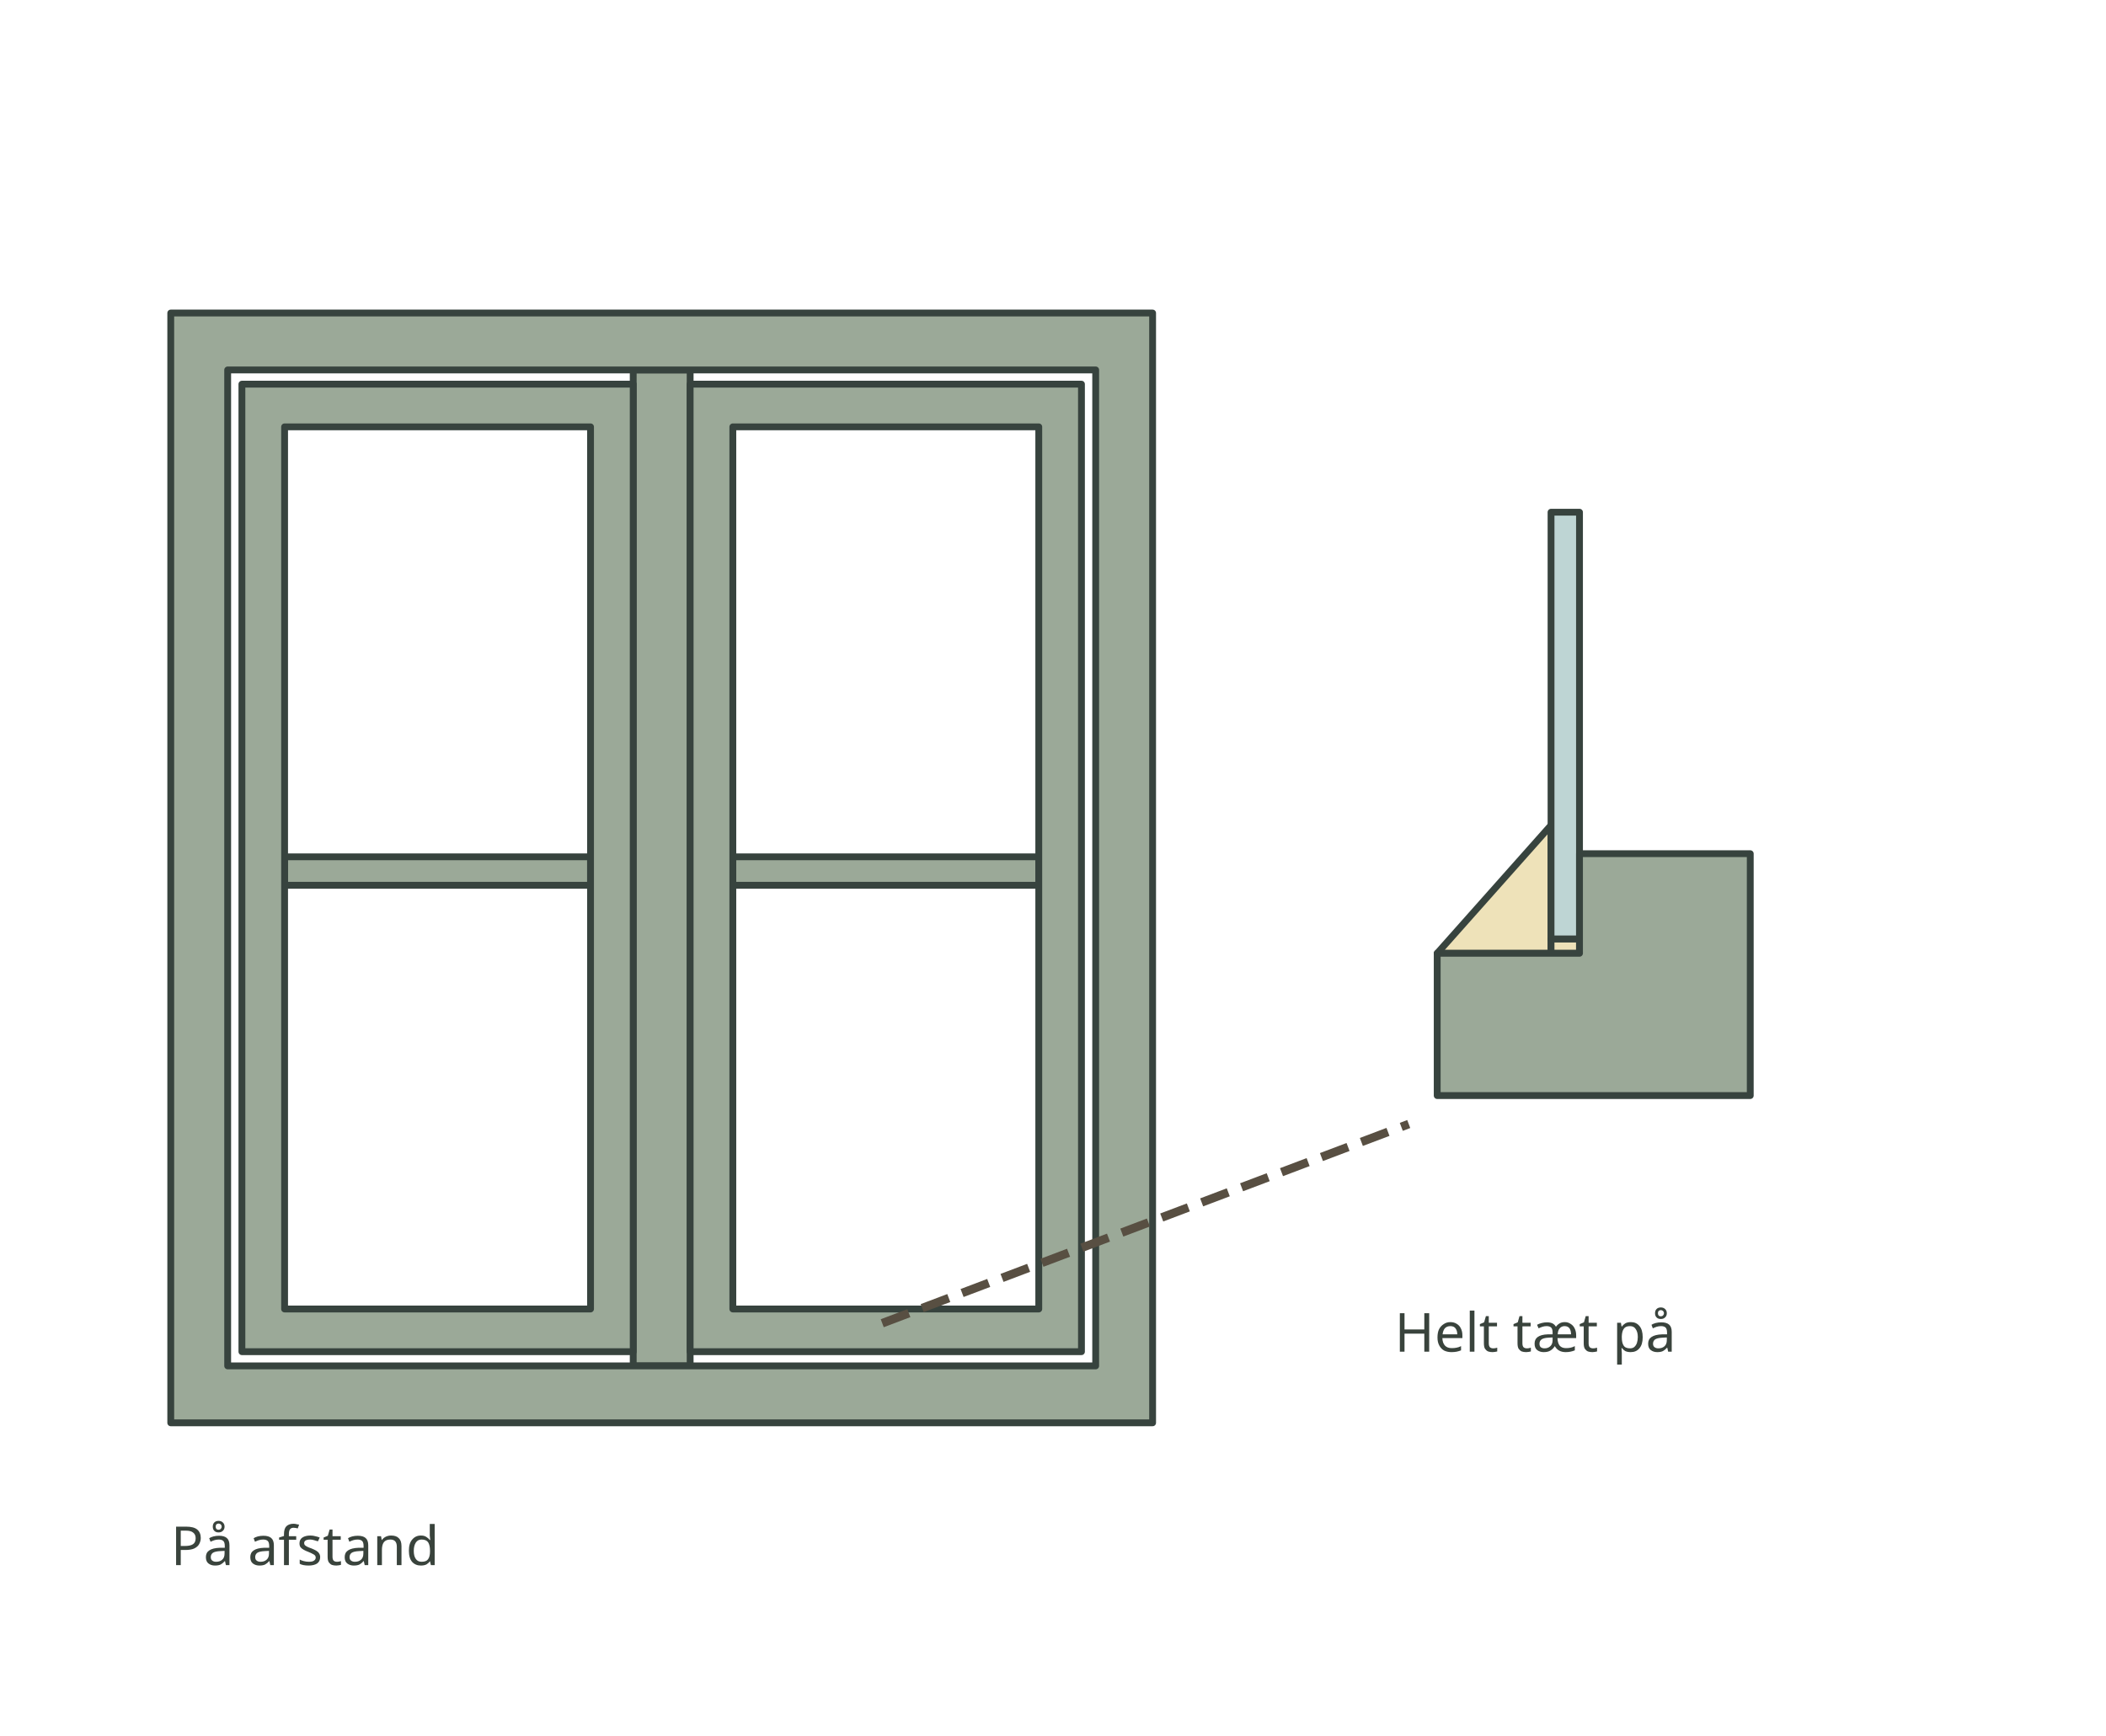
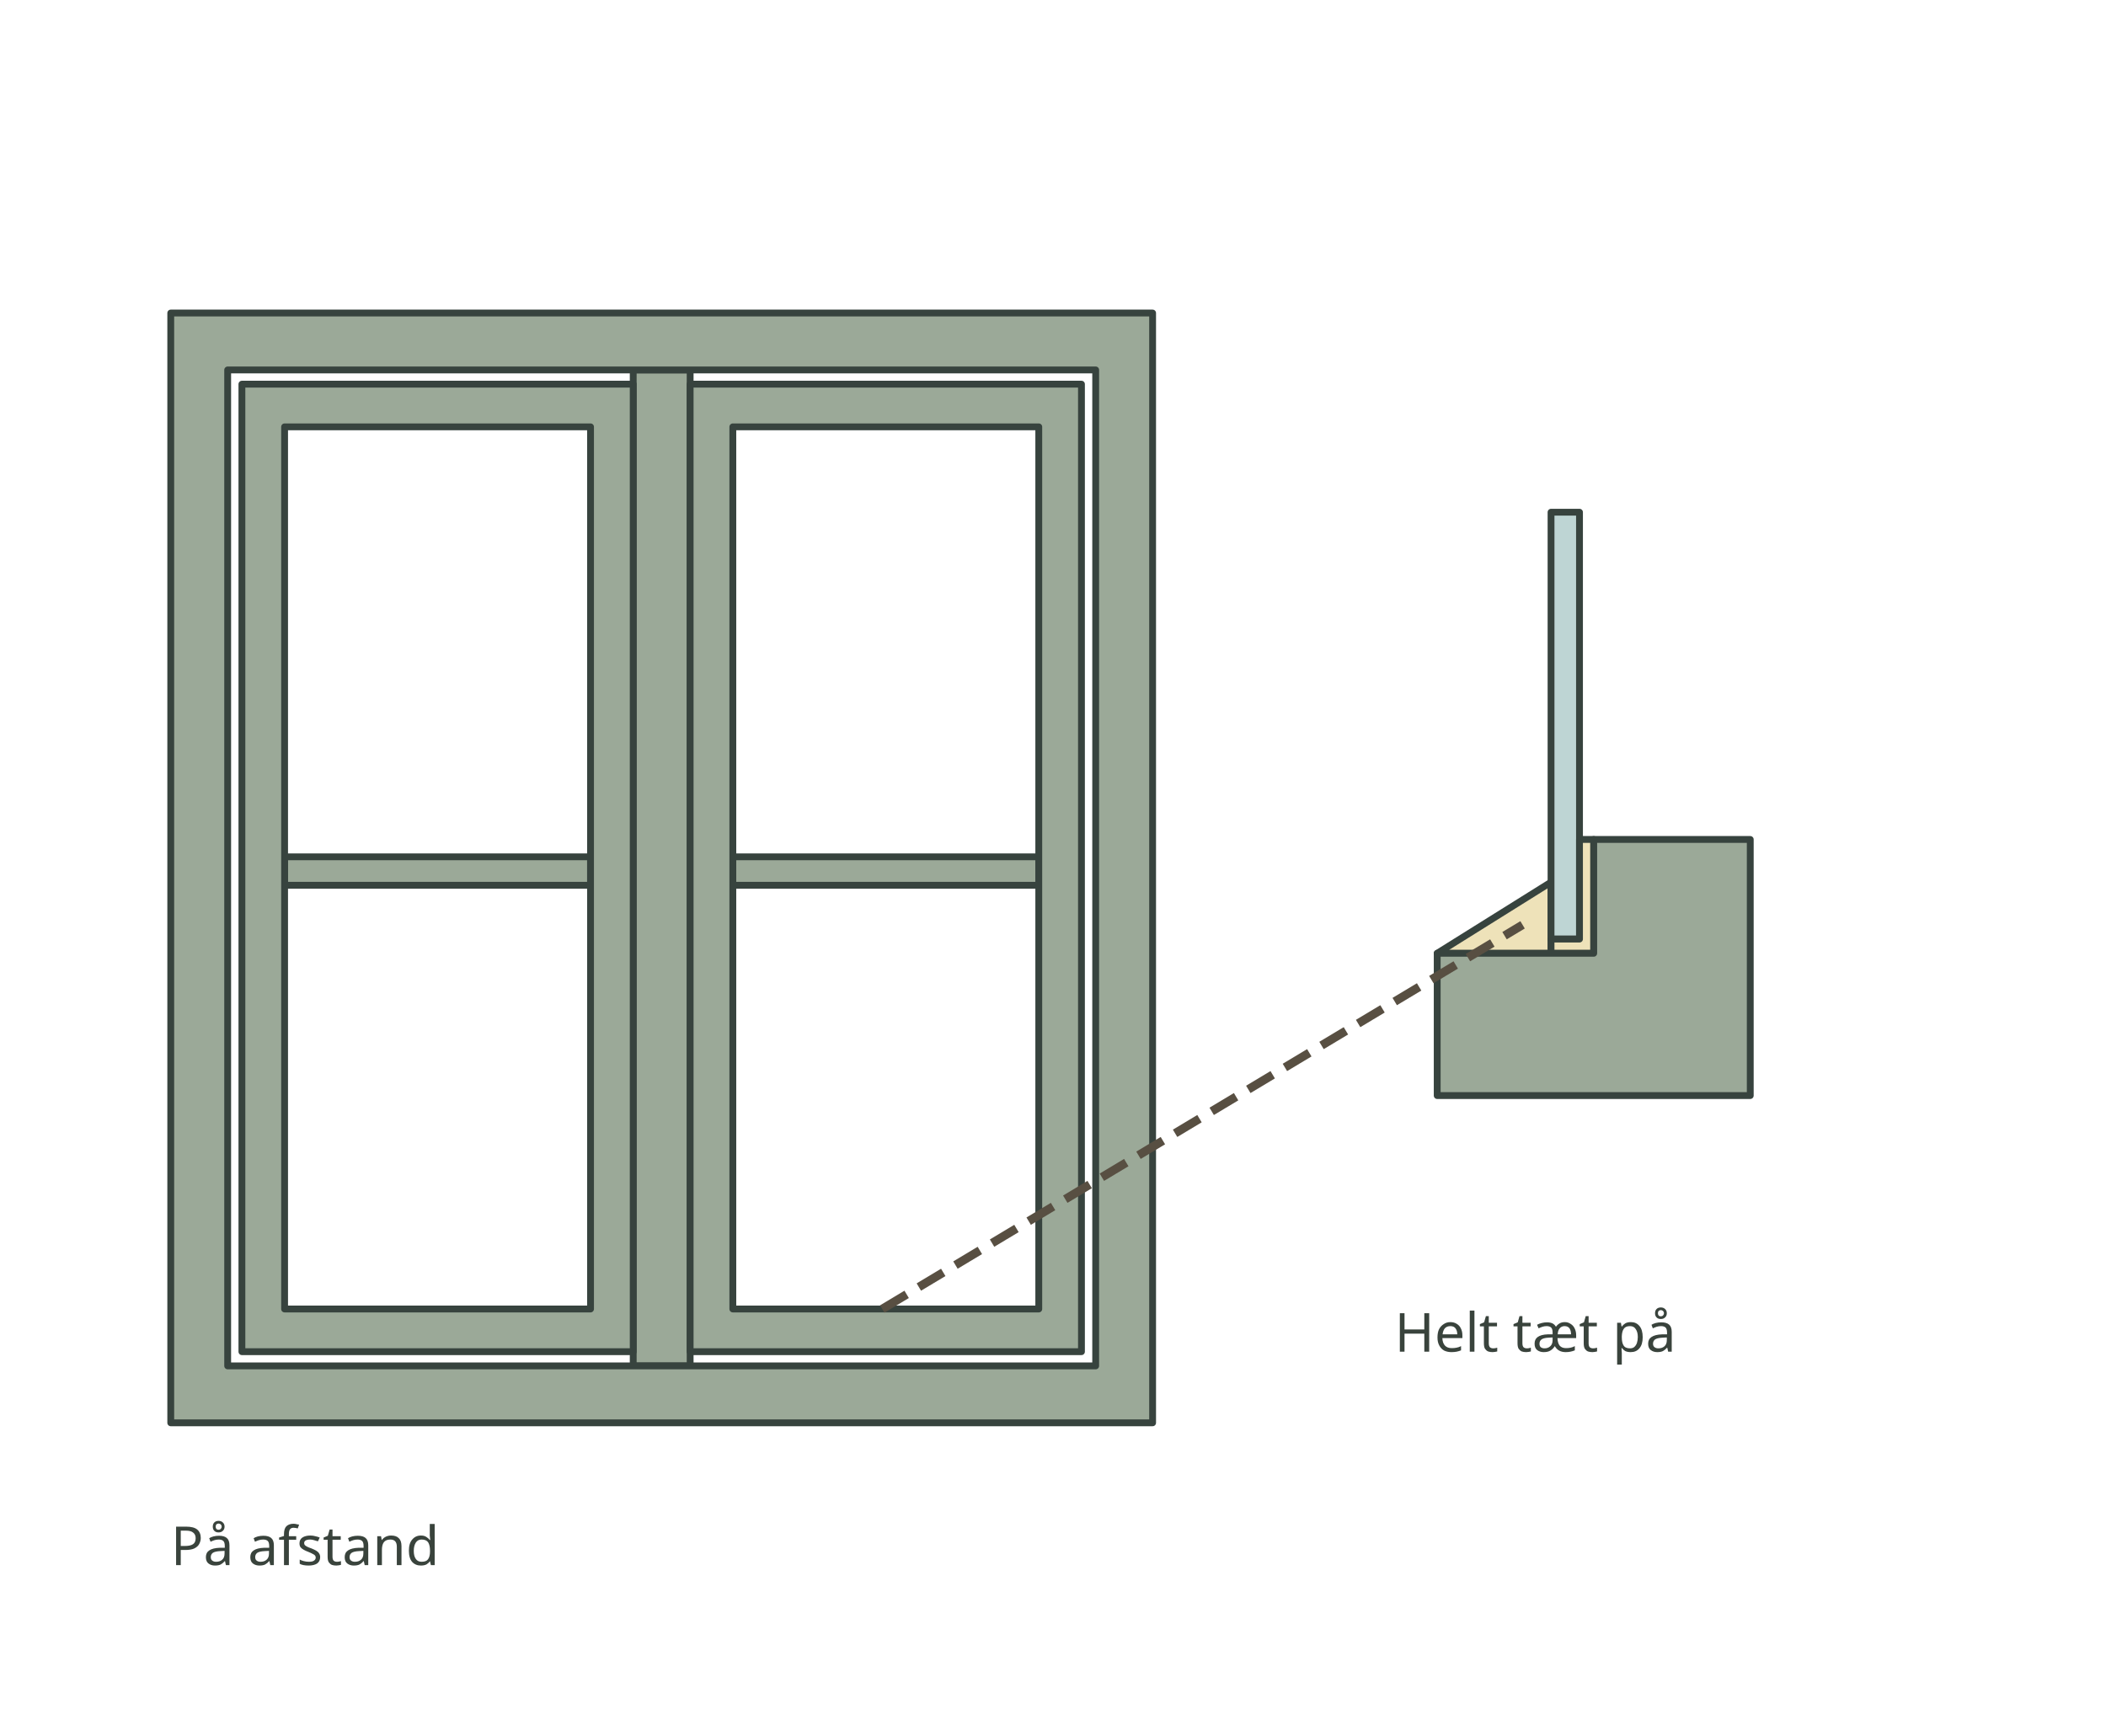
<svg xmlns="http://www.w3.org/2000/svg" viewBox="0 0 148 122">
  <path d="M41.500,60.220 L20.000,60.220 L20.000,62.220 L41.500,62.220 Z" fill="#9ba998" fill-rule="evenodd" stroke="#37433e" stroke-width=".48" stroke-linejoin="round" />
  <path d="M48.500,26.000 L44.500,26.000 L44.500,96.000 L48.500,96.000 Z" fill="#9ba998" fill-rule="evenodd" stroke="#37433e" stroke-width=".48" stroke-linejoin="round" />
  <path d="M73.000,60.220 L51.500,60.220 L51.500,62.220 L73.000,62.220 Z" fill="#9ba998" fill-rule="evenodd" stroke="#37433e" stroke-width=".48" stroke-linejoin="round" />
  <path d="M12.000,22.000 L12.000,100.000 L81.000,100.000 L81.000,22.000 Z M77.000,96.000 L16.000,96.000 L16.000,26.000 L77.000,26.000 Z" fill="#9ba998" fill-rule="evenodd" stroke="#37433e" stroke-width=".48" stroke-linejoin="round" />
  <path d="M17.000,27.000 L17.000,95.000 L44.500,95.000 L44.500,27.000 Z M41.500,92.000 L20.000,92.000 L20.000,30.000 L41.500,30.000 Z" fill="#9ba998" fill-rule="evenodd" stroke="#37433e" stroke-width=".48" stroke-linejoin="round" />
  <path d="M48.500,27.000 L48.500,95.000 L76.000,95.000 L76.000,27.000 Z M73.000,92.000 L51.500,92.000 L51.500,30.000 L73.000,30.000 Z" fill="#9ba998" fill-rule="evenodd" stroke="#37433e" stroke-width=".48" stroke-linejoin="round" />
-   <path d="M109.000,58.000 L109.000,67.000 L101.000,67.000 Z" fill="#eee2b9" fill-rule="evenodd" stroke="#37433e" stroke-width=".48" stroke-linejoin="round" />
+   <path d="M109.000,62.000 L109.000,67.000 L101.000,67.000 Z" fill="#eee2b9" fill-rule="evenodd" stroke="#37433e" stroke-width=".48" stroke-linejoin="round" />
  <path d="M111.000,36.000 L109.000,36.000 L109.000,66.000 L111.000,66.000 Z" fill="#bed5d4" fill-rule="evenodd" stroke="#37433e" stroke-width=".48" stroke-linejoin="round" />
-   <path d="M111.000,66.000 L109.000,66.000 L109.000,67.000 L111.000,67.000 Z" fill="#eee2b9" fill-rule="evenodd" stroke="#37433e" stroke-width=".48" stroke-linejoin="round" />
-   <path d="M111.000,67.000 L101.000,67.000 L101.000,77.000 L123.000,77.000 L123.000,60.000 L111.000,60.000 Z" fill="#9ba998" fill-rule="evenodd" stroke="#37433e" stroke-width=".48" stroke-linejoin="round" />
-   <path d="M62 93 L99 79" stroke="#584f42" stroke-width=".6" fill="none" stroke-dasharray="2 1" />
+   <path d="M111.000,66.000 L109.000,66.000 L109.000,67.000 L112.000,67.000 L112.000,59.000 L111.000,59.000 Z" fill="#eee2b9" fill-rule="evenodd" stroke="#37433e" stroke-width=".48" stroke-linejoin="round" />
+   <path d="M112.000,67.000 L101.000,67.000 L101.000,77.000 L123.000,77.000 L123.000,59.000 L112.000,59.000 Z" fill="#9ba998" fill-rule="evenodd" stroke="#37433e" stroke-width=".48" stroke-linejoin="round" />
+   <path d="M62 92 L107 65" stroke="#584f42" stroke-width=".6" fill="none" stroke-dasharray="2 1" />
  <text x="12" y="110" fill="#39433c" font-family="sans-serif" font-size="3.8">På afstand</text>
  <text x="98" y="95" fill="#39433c" font-family="sans-serif" font-size="3.8">Helt tæt på</text>
</svg>
